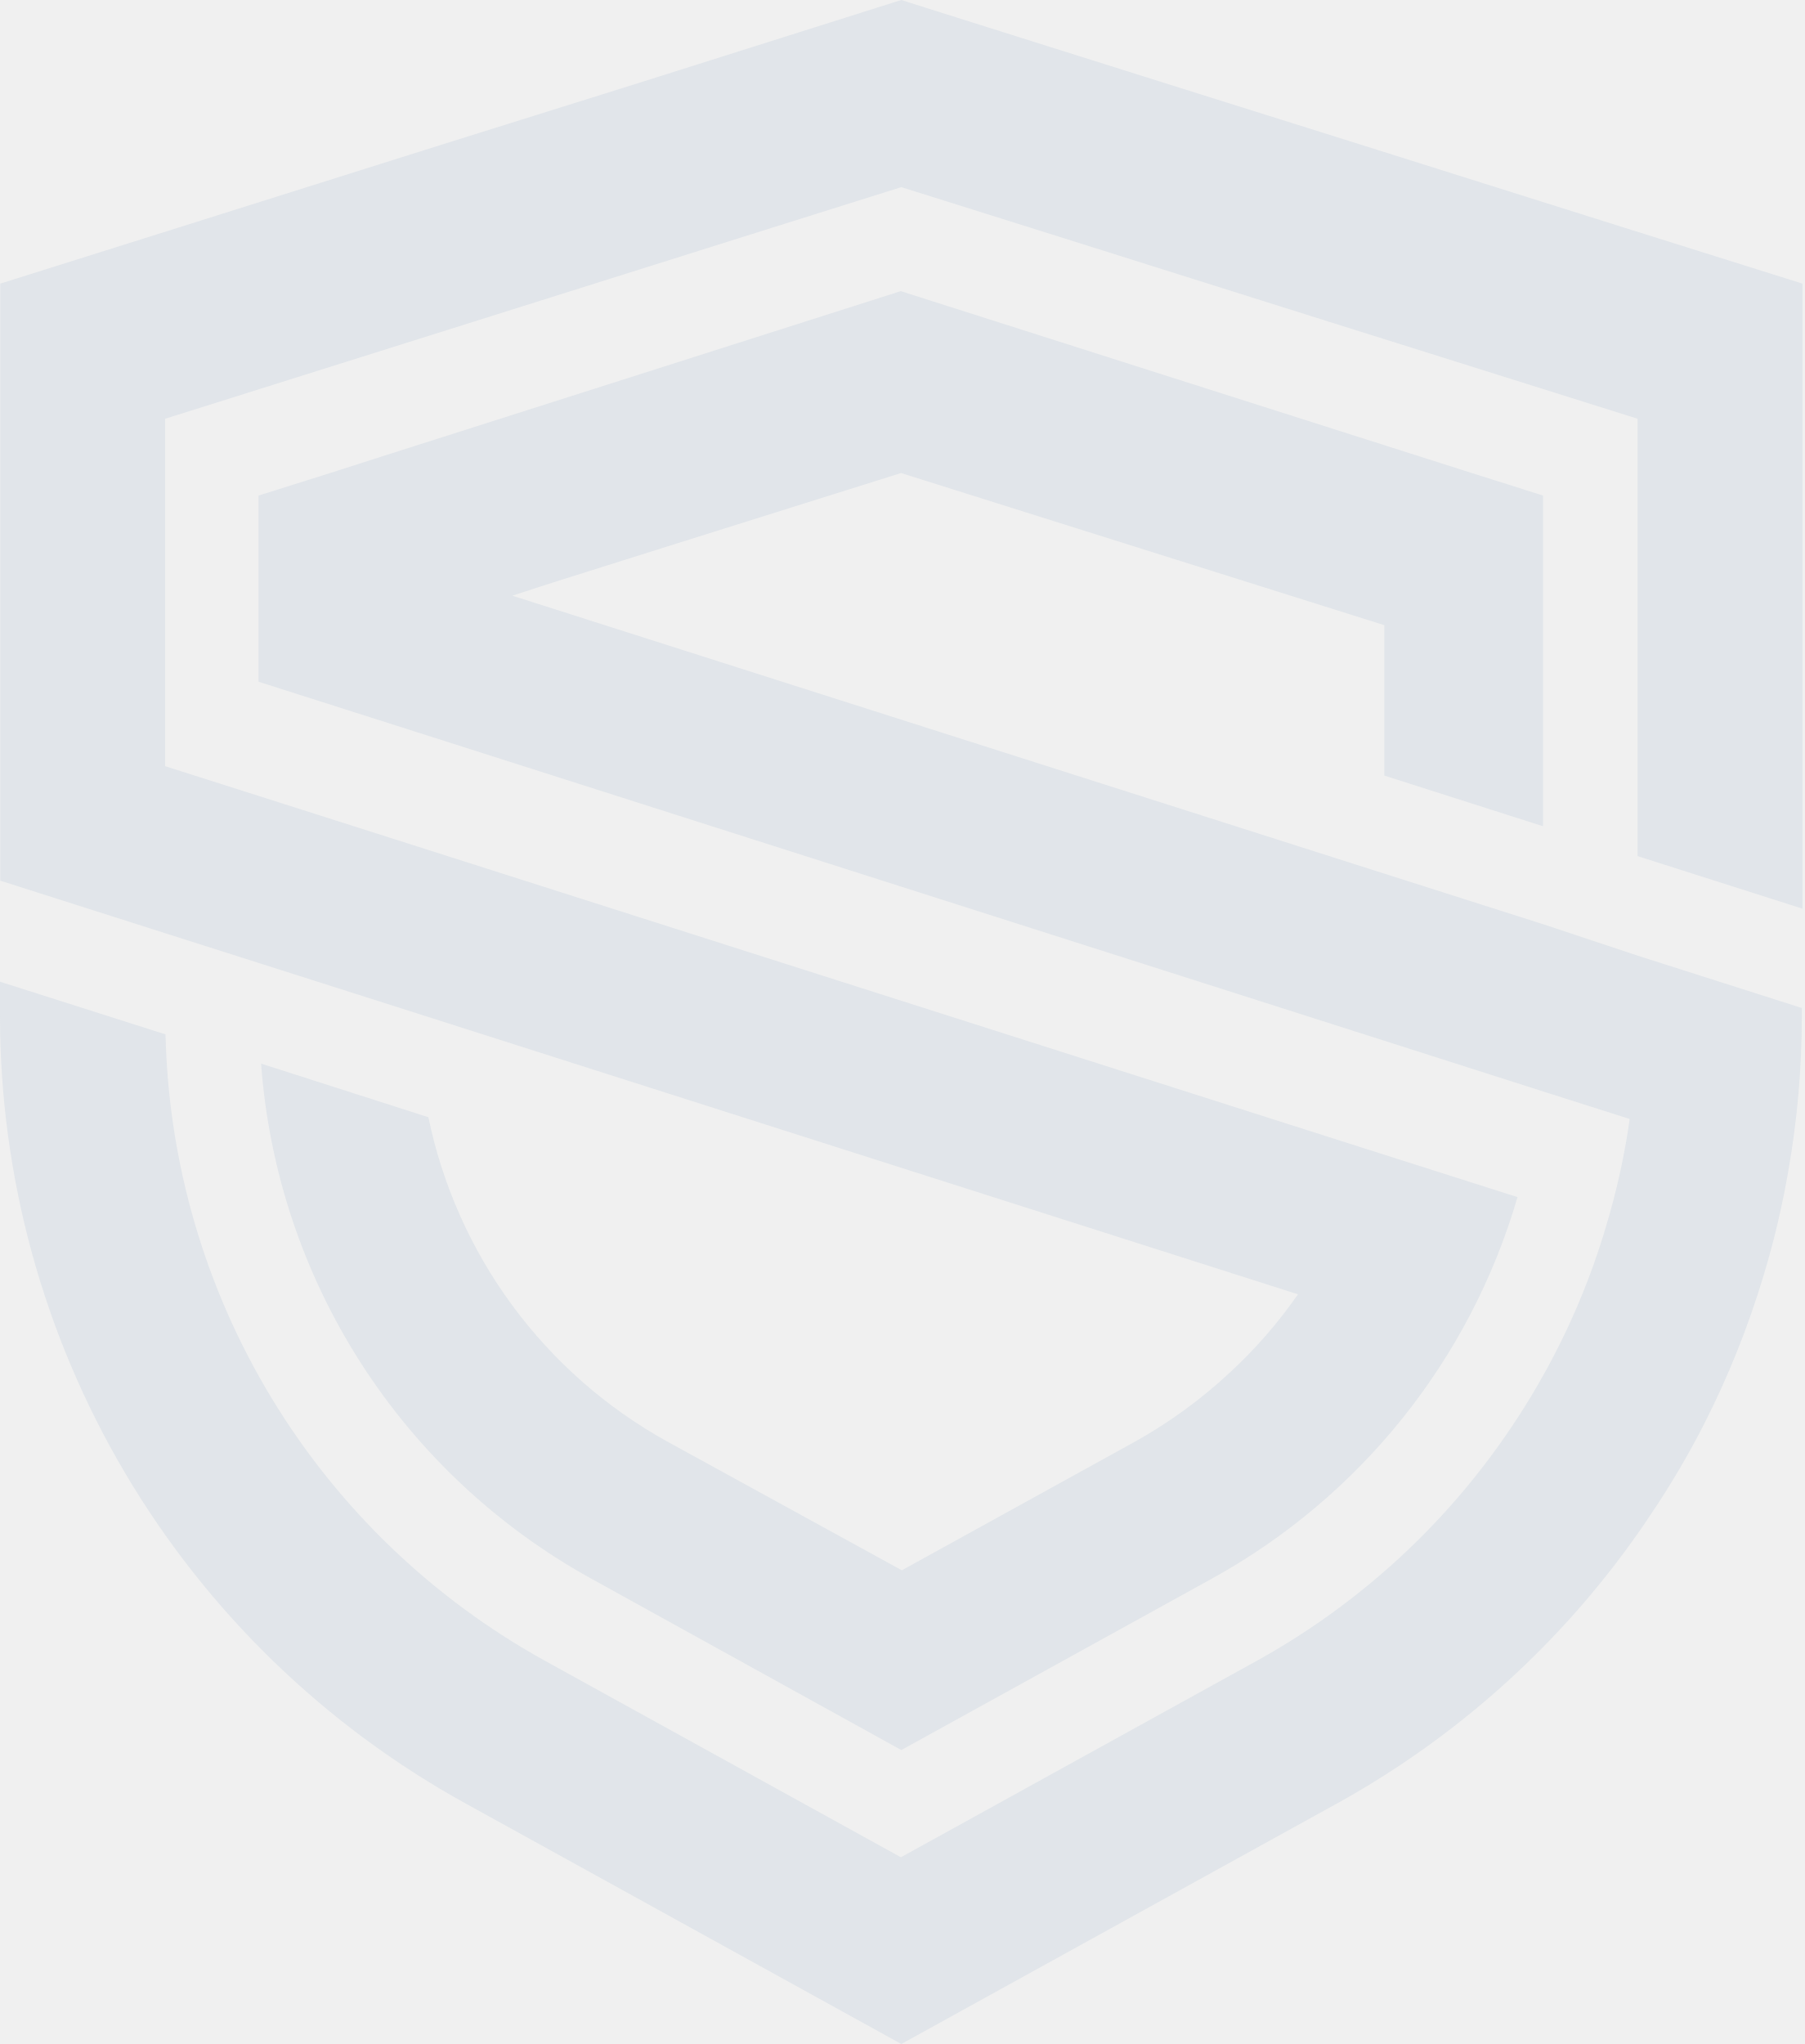
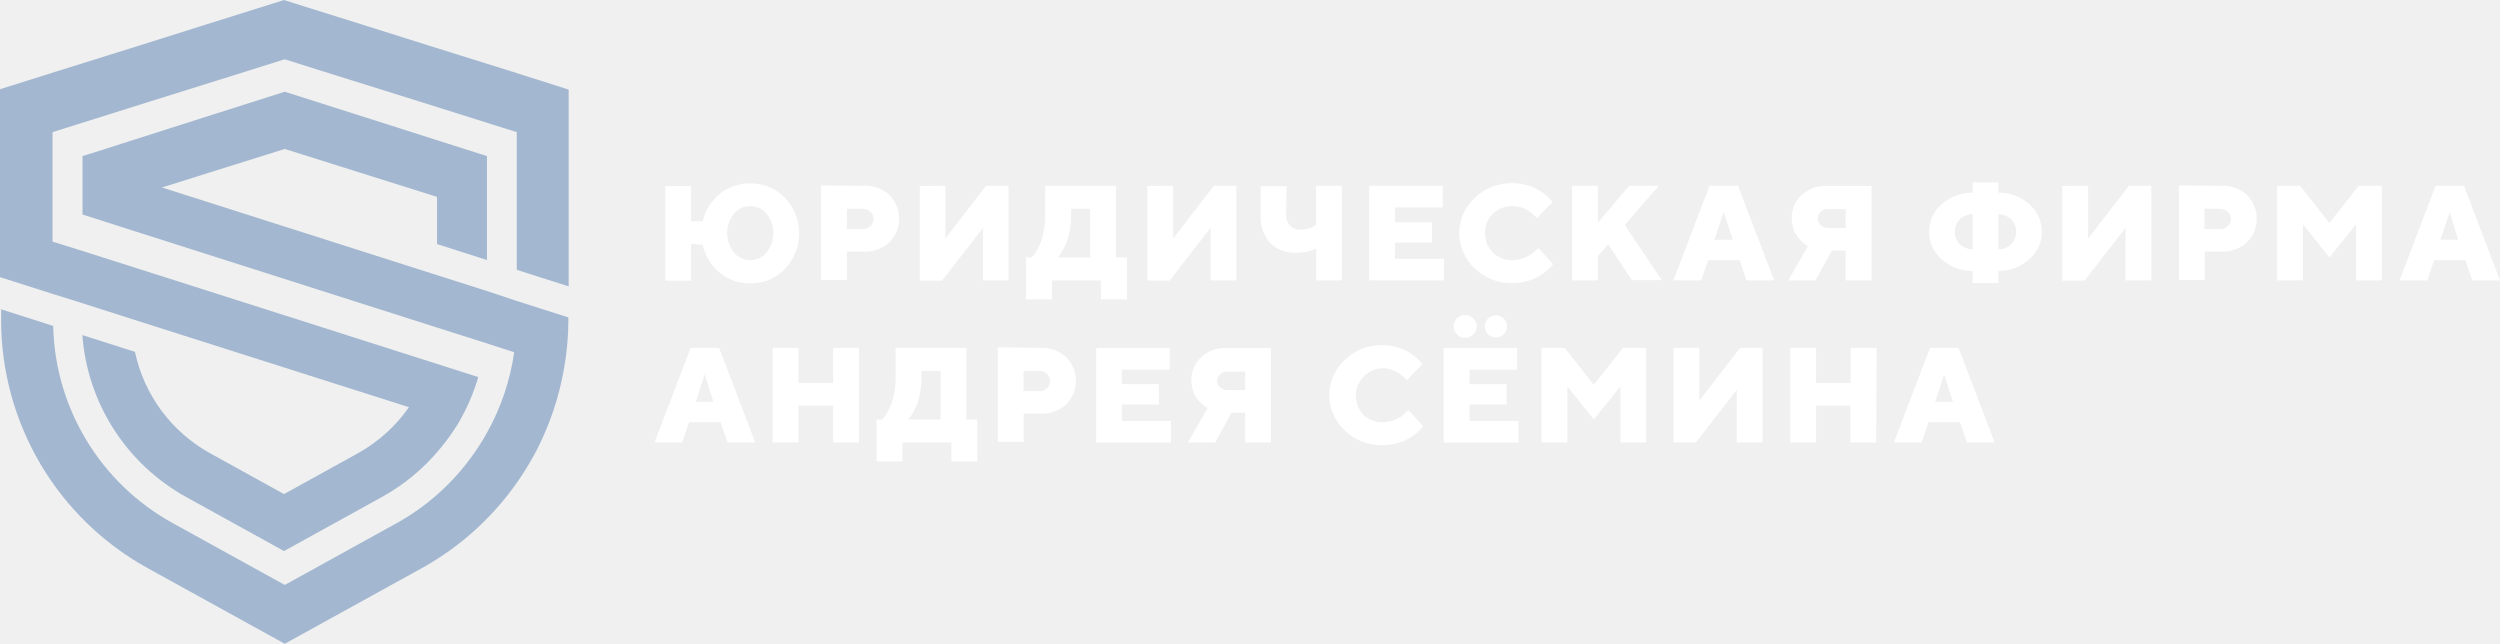
- <svg xmlns="http://www.w3.org/2000/svg" width="362" height="410" viewBox="0 0 362 410" fill="none">
-   <g opacity="0.2">
-     <path d="M309.656 185.412L277.824 175.276L102.77 119.485L111.065 116.797L133.849 109.618L180.763 94.884L277.716 125.4V155.568L309.549 165.731V99.401L294.925 94.776L233.198 75.122L180.709 58.398L128.22 75.122L76.727 91.523L66.493 94.803L54.024 98.729L51.87 99.401V136.747L83.703 146.883L277.608 208.723L308.687 218.645L326.946 224.452C325.919 231.732 324.334 238.923 322.207 245.962C319.173 256.247 315.009 266.166 309.791 275.538C306.575 281.327 302.976 286.896 299.019 292.207C286.477 309.034 270.483 322.995 252.104 333.156L180.736 372.546L109.368 333.156C86.78 320.681 67.861 302.513 54.498 280.463C41.134 258.413 33.793 233.252 33.206 207.486L0 196.92V203.803C0.017 236.074 8.697 267.751 25.137 295.537C41.577 323.322 65.177 346.201 93.479 361.791L180.817 409.999L268.155 361.791C293.93 347.565 315.825 327.257 331.929 302.64C335.553 297.186 338.862 291.531 341.839 285.701C346.669 276.213 350.644 266.316 353.716 256.125C355.85 249.122 357.541 241.992 358.779 234.777C360.572 224.577 361.473 214.24 361.472 203.884V202.19L328.401 191.65L309.656 185.412Z" fill="#A3B8D0" />
-     <path d="M325.815 45.654L272.976 29.011L233.602 16.643L187.684 2.177L180.817 -0L173.922 2.177L128.139 16.643L88.631 29.011L35.792 45.654L0.054 56.892V176.647L33.126 187.187L51.977 193.183L83.81 203.319L260.399 259.62C256.412 265.358 251.806 270.642 246.664 275.376C240.952 280.691 234.623 285.303 227.812 289.115L180.925 314.981L133.929 289.196C121.704 282.44 111.086 273.125 102.802 261.89C94.519 250.655 88.766 237.765 85.938 224.103L52.381 213.348C53.942 234.707 60.816 255.34 72.38 273.377C83.943 291.415 99.832 306.287 118.605 316.648L180.817 351.036L243.082 316.675C272.873 300.27 294.934 272.743 304.432 240.127L274.188 230.502L83.81 169.818L51.977 159.681L33.126 153.686V83.995L43.225 80.822L95.014 64.528L147.88 47.885L180.817 37.534L213.754 47.885L266.593 64.528L328.535 83.995V171.727L361.607 182.267V56.892L325.815 45.654Z" fill="#A3B8D0" />
-   </g>
+ <svg xmlns="http://www.w3.org/2000/svg" width="233" height="60" viewBox="0 0 233 60" fill="none">
+   <path d="M45.352 27.112L40.696 25.632L15.097 17.472L16.313 17.094L19.641 16.044L26.539 13.883L40.731 18.35V22.749L45.386 24.238V14.546L43.24 13.866L34.221 10.991L26.539 8.547L18.856 10.991L11.329 13.393L9.829 13.875L8.01 14.443L7.691 14.546V19.994L12.347 21.483L40.705 30.521L45.257 31.967L47.921 32.828C47.548 35.444 46.698 37.971 45.412 40.281C44.945 41.132 44.418 41.949 43.834 42.726C42.009 45.201 39.671 47.256 36.98 48.751L26.539 54.517L16.097 48.751C12.791 46.93 10.021 44.274 8.066 41.049C6.111 37.824 5.039 34.143 4.958 30.374L0.103 28.825V29.832C0.103 34.552 1.37 39.186 3.772 43.252C6.173 47.318 9.623 50.667 13.761 52.951L26.539 60L39.316 52.951C43.085 50.864 46.287 47.892 48.646 44.292C49.172 43.492 49.655 42.664 50.094 41.813C51.281 39.46 52.115 36.946 52.569 34.351C52.834 32.859 52.97 31.347 52.974 29.832V29.583L48.137 28.042L45.352 27.112Z" fill="#A3B8D0" />
+   <path d="M47.715 6.67L39.955 4.243L34.195 2.427L27.47 0.319L26.47 0L25.461 0.319L18.744 2.427L12.985 4.243L5.225 6.67L0 8.314V25.83L4.837 27.371L7.587 28.231L12.243 29.72L38.11 37.949C37.528 38.79 36.854 39.563 36.101 40.255C35.261 41.034 34.328 41.708 33.324 42.261L26.47 46.048L19.615 42.261C17.83 41.28 16.277 39.927 15.063 38.293C13.849 36.659 13.002 34.783 12.58 32.793L7.674 31.227C7.903 34.35 8.91 37.367 10.602 40.005C12.294 42.643 14.619 44.817 17.365 46.332L26.47 51.358L35.575 46.332C37.647 45.191 39.484 43.67 40.989 41.848C41.622 41.09 42.199 40.288 42.714 39.446C43.51 38.094 44.135 36.648 44.576 35.143L40.153 33.731L12.304 24.857L7.648 23.377L4.897 22.516V12.317L6.372 11.852L13.95 9.468L21.71 7.041L26.53 5.526L31.35 7.041L39.11 9.468L48.163 12.317V25.15L53 26.691V8.349L47.715 6.67Z" fill="#A3B8D0" />
+   <path d="M64.408 22.732V26.158H62.001V17.343H64.408V20.616H65.486C65.714 19.636 66.259 18.757 67.039 18.114C67.838 17.431 68.865 17.067 69.92 17.095C70.523 17.08 71.123 17.192 71.68 17.422C72.238 17.652 72.74 17.996 73.155 18.431C74.007 19.329 74.482 20.517 74.482 21.751C74.482 22.985 74.007 24.172 73.155 25.07C72.74 25.506 72.238 25.849 71.68 26.079C71.123 26.31 70.523 26.421 69.92 26.407C68.858 26.432 67.824 26.063 67.022 25.37C66.24 24.703 65.701 23.801 65.486 22.8L64.408 22.732ZM71.438 19.913C71.252 19.693 71.02 19.517 70.757 19.395C70.495 19.274 70.209 19.211 69.92 19.211C69.631 19.211 69.345 19.274 69.083 19.395C68.82 19.517 68.588 19.693 68.402 19.913C67.994 20.43 67.772 21.068 67.772 21.725C67.772 22.382 67.994 23.02 68.402 23.537C68.586 23.759 68.818 23.939 69.081 24.062C69.343 24.185 69.63 24.248 69.92 24.248C70.21 24.248 70.497 24.185 70.76 24.062C71.022 23.939 71.254 23.759 71.438 23.537C71.852 23.022 72.077 22.384 72.077 21.725C72.077 21.067 71.852 20.428 71.438 19.913Z" fill="white" />
+   <path d="M80.514 17.317C80.947 17.297 81.379 17.363 81.787 17.51C82.194 17.657 82.567 17.883 82.886 18.174C83.472 18.763 83.801 19.557 83.801 20.384C83.801 21.212 83.472 22.006 82.886 22.595C82.567 22.885 82.193 23.11 81.786 23.258C81.379 23.404 80.947 23.47 80.514 23.451H78.927V26.098H76.52V17.283L80.514 17.317ZM78.927 19.459V21.352H80.402C80.534 21.355 80.665 21.331 80.788 21.282C80.911 21.234 81.023 21.162 81.118 21.07C81.211 20.985 81.285 20.883 81.336 20.769C81.386 20.654 81.412 20.531 81.412 20.406C81.412 20.281 81.386 20.157 81.336 20.043C81.285 19.929 81.211 19.826 81.118 19.742C81.023 19.65 80.911 19.578 80.788 19.529C80.665 19.481 80.534 19.457 80.402 19.459H78.927Z" fill="white" />
+   <path d="M88.105 17.317V22.226L91.901 17.317H93.997V26.132H91.616V21.241L87.803 26.149H85.724V17.334L88.105 17.317Z" fill="white" />
+   <path d="M96.146 23.99L96.284 23.853C96.399 23.718 96.5 23.572 96.585 23.416C96.734 23.177 96.861 22.924 96.965 22.663C97.101 22.304 97.205 21.934 97.276 21.558C97.371 21.075 97.418 20.584 97.414 20.093V17.317H104.005V23.99H105.022V27.897H102.607V26.132H98.043V27.897H95.637V23.99H96.146ZM99.691 21.558C99.619 21.938 99.512 22.31 99.372 22.671C99.243 22.954 99.122 23.202 99.001 23.408C98.917 23.574 98.81 23.727 98.682 23.862L98.552 23.99H101.598V19.459H99.821V20.093C99.823 20.584 99.779 21.074 99.691 21.558Z" fill="white" />
+   <path d="M109.336 17.317V22.226L113.14 17.317H115.228V26.132H112.821V21.241L109.008 26.149H106.929V17.334L109.336 17.317Z" fill="white" />
+   <path d="M119.869 20.024C119.858 20.208 119.885 20.392 119.947 20.566C120.009 20.739 120.106 20.899 120.231 21.035C120.363 21.162 120.52 21.262 120.692 21.326C120.865 21.391 121.048 21.42 121.232 21.412C121.481 21.413 121.728 21.376 121.965 21.3C122.15 21.254 122.327 21.182 122.492 21.086L122.656 20.966V17.317H125.062V26.132H122.673V23.177C122.075 23.437 121.428 23.566 120.775 23.553C120.329 23.578 119.884 23.508 119.467 23.348C119.051 23.189 118.673 22.943 118.359 22.628C117.748 21.915 117.439 20.994 117.497 20.058V17.351H119.904L119.869 20.024Z" fill="white" />
+   <path d="M134.577 24.119V26.132H127.607V17.317H134.457V19.33H130.014V20.718H133.464V22.611H130.014V24.119H134.577Z" fill="white" />
+   <path d="M139.132 23.529C139.37 23.766 139.654 23.952 139.967 24.076C140.28 24.199 140.615 24.258 140.952 24.248C141.747 24.233 142.509 23.928 143.092 23.392L143.359 23.109L144.748 24.616C144.704 24.686 144.655 24.752 144.601 24.814C144.467 24.966 144.32 25.106 144.161 25.233C143.927 25.438 143.673 25.619 143.402 25.773C143.065 25.957 142.705 26.098 142.333 26.193C141.884 26.32 141.419 26.384 140.952 26.381C140.305 26.396 139.66 26.283 139.058 26.048C138.455 25.812 137.905 25.46 137.441 25.011C136.987 24.59 136.625 24.082 136.377 23.517C136.129 22.951 136.001 22.342 136.001 21.725C136.001 21.109 136.129 20.499 136.377 19.934C136.625 19.369 136.987 18.86 137.441 18.44C137.905 17.991 138.455 17.638 139.058 17.403C139.66 17.168 140.305 17.054 140.952 17.069C141.41 17.067 141.866 17.128 142.307 17.249C142.679 17.349 143.036 17.499 143.368 17.695C143.621 17.849 143.863 18.021 144.092 18.209C144.263 18.334 144.414 18.485 144.541 18.654L144.688 18.834L143.23 20.342L143.126 20.213C143.037 20.119 142.942 20.031 142.842 19.948C142.698 19.819 142.542 19.704 142.376 19.605C142.18 19.484 141.968 19.392 141.746 19.331C141.489 19.253 141.221 19.213 140.952 19.211C140.615 19.201 140.28 19.26 139.967 19.384C139.654 19.507 139.37 19.694 139.132 19.93C138.893 20.163 138.706 20.442 138.581 20.75C138.456 21.059 138.397 21.389 138.407 21.721C138.397 22.055 138.457 22.388 138.581 22.699C138.706 23.01 138.893 23.292 139.132 23.529Z" fill="white" />
+   <path d="M148.924 23.862V26.132H146.517V17.317H148.924V20.744L151.84 17.317H154.591L151.425 20.966L154.876 26.106H152.09L149.873 22.765L148.924 23.862Z" fill="white" />
+   <path d="M159.189 24.247L158.551 26.132H155.963L159.327 17.317H161.984L165.349 26.132H162.761L162.131 24.247H159.189ZM160.647 19.776L159.785 22.346H161.493L160.647 19.776Z" fill="white" />
+   <path d="M174.433 26.132H172.017V23.357H170.723L169.205 26.132H166.669L168.506 22.92L168.342 22.843C168.216 22.756 168.095 22.661 167.98 22.56C167.809 22.409 167.653 22.243 167.514 22.063C167.361 21.837 167.239 21.593 167.152 21.335C167.04 21.015 166.984 20.679 166.988 20.341C166.979 19.938 167.056 19.537 167.213 19.165C167.371 18.793 167.606 18.458 167.902 18.182C168.213 17.895 168.578 17.671 168.977 17.524C169.375 17.377 169.798 17.31 170.223 17.326H174.433V26.132ZM169.688 20.992C169.779 21.078 169.886 21.145 170.003 21.189C170.12 21.233 170.245 21.253 170.37 21.249H172.017V19.484H170.37C170.118 19.474 169.873 19.564 169.688 19.733C169.602 19.814 169.534 19.913 169.488 20.022C169.442 20.131 169.419 20.248 169.421 20.367C169.419 20.59 169.506 20.805 169.662 20.966L169.688 20.992Z" fill="white" />
+   <path d="M183.845 26.381V25.25C182.768 25.256 181.728 24.862 180.929 24.145C180.57 23.823 180.283 23.431 180.087 22.993C179.891 22.554 179.79 22.08 179.79 21.6C179.79 21.121 179.891 20.646 180.087 20.208C180.283 19.77 180.57 19.377 180.929 19.056C181.728 18.339 182.768 17.945 183.845 17.951V17H186.252V17.951C187.328 17.945 188.368 18.339 189.167 19.056C189.525 19.377 189.81 19.769 190.005 20.207C190.201 20.644 190.302 21.117 190.302 21.596C190.302 22.075 190.201 22.548 190.005 22.985C189.81 23.423 189.525 23.815 189.167 24.136C188.37 24.856 187.329 25.253 186.252 25.25V26.381H183.845ZM182.637 22.748C182.965 23.054 183.395 23.228 183.845 23.237V19.956C183.393 19.964 182.962 20.141 182.637 20.452C182.489 20.604 182.374 20.784 182.298 20.982C182.223 21.179 182.188 21.389 182.197 21.6C182.19 21.811 182.225 22.021 182.3 22.218C182.376 22.416 182.49 22.596 182.637 22.748ZM187.451 20.452C187.125 20.148 186.699 19.971 186.252 19.956V23.237C186.699 23.228 187.126 23.054 187.451 22.748C187.598 22.596 187.714 22.416 187.791 22.219C187.868 22.022 187.905 21.812 187.899 21.6C187.907 21.389 187.871 21.178 187.794 20.98C187.717 20.783 187.6 20.604 187.451 20.452Z" fill="white" />
+   <path d="M194.611 17.317V22.226L198.415 17.317H200.503V26.132H198.096V21.241L194.283 26.149H192.204V17.334L194.611 17.317Z" fill="white" />
+   <path d="M207.042 17.317C207.475 17.297 207.907 17.363 208.314 17.51C208.722 17.657 209.095 17.883 209.414 18.174C210 18.763 210.329 19.557 210.329 20.384C210.329 21.212 210 22.006 209.414 22.595C209.095 22.885 208.721 23.11 208.314 23.258C207.907 23.404 207.475 23.47 207.042 23.451H205.489V26.098H203.082V17.283L207.042 17.317ZM205.455 19.459V21.352H206.913C207.045 21.355 207.176 21.331 207.299 21.282C207.422 21.234 207.534 21.162 207.629 21.07C207.721 20.985 207.796 20.883 207.846 20.769C207.897 20.654 207.923 20.531 207.923 20.406C207.923 20.281 207.897 20.157 207.846 20.043C207.796 19.929 207.721 19.826 207.629 19.742C207.534 19.65 207.422 19.578 207.299 19.529C207.176 19.481 207.045 19.457 206.913 19.459H205.455Z" fill="white" />
+   <path d="M214.633 20.906V26.132H212.227V17.317H214.375L217.101 20.786L219.827 17.317H221.983V26.132H219.577V20.906L217.101 23.99L214.633 20.906Z" fill="white" />
+   <path d="M226.858 24.247L226.228 26.132H223.64L226.996 17.317H229.644L233 26.132H230.412L229.774 24.247H226.858ZM228.316 19.776L227.453 22.346H229.101L228.316 19.776Z" fill="white" />
+   <path d="M64.218 39.35L63.588 41.235H61L64.364 32.42H67.021L70.386 41.235H67.798L67.159 39.35H64.218ZM65.676 34.879L64.856 37.449H66.495L65.676 34.879Z" fill="white" />
+   <path d="M80.056 41.235H77.65V37.808H74.415V41.235H72.008V32.42H74.415V35.701H77.65V32.42H80.056V41.235Z" fill="white" />
+   <path d="M82.205 39.102L82.343 38.956C82.458 38.821 82.559 38.675 82.645 38.52C82.793 38.28 82.92 38.028 83.024 37.766C83.161 37.41 83.265 37.043 83.335 36.669C83.43 36.184 83.477 35.69 83.473 35.196V32.42H90.064V39.102H91.082V43H88.666V41.235H84.103V43H81.696V39.102H82.205ZM85.75 36.66C85.679 37.041 85.572 37.414 85.431 37.774C85.302 38.057 85.181 38.305 85.06 38.52C84.975 38.682 84.867 38.831 84.741 38.965L84.612 39.102H87.657V34.57H85.88V35.196C85.882 35.687 85.839 36.177 85.75 36.66Z" fill="white" />
+   <path d="M96.982 32.42C97.416 32.398 97.851 32.463 98.259 32.61C98.668 32.757 99.043 32.984 99.363 33.277C99.95 33.863 100.28 34.656 100.28 35.483C100.28 36.309 99.95 37.103 99.363 37.689C99.045 37.981 98.671 38.207 98.264 38.354C97.856 38.501 97.424 38.566 96.991 38.545H95.403V41.184H92.996V32.369L96.982 32.42ZM95.395 34.57V36.455H96.853C96.985 36.458 97.116 36.434 97.239 36.386C97.362 36.337 97.474 36.264 97.569 36.172C97.664 36.091 97.741 35.99 97.793 35.876C97.846 35.762 97.872 35.638 97.871 35.513C97.872 35.388 97.846 35.264 97.793 35.15C97.741 35.036 97.664 34.934 97.569 34.853C97.474 34.761 97.362 34.688 97.239 34.64C97.116 34.591 96.985 34.568 96.853 34.57H95.395Z" fill="white" />
+   <path d="M109.137 39.231V41.244H102.167V32.429H109.016V34.45H104.556V35.804H108.007V37.697H104.556V39.231H109.137Z" fill="white" />
+   <path d="M118.454 41.235H116.047V38.468H114.779L113.252 41.235H110.716L112.553 38.031L112.39 37.946C112.263 37.859 112.142 37.764 112.027 37.663C111.859 37.515 111.706 37.352 111.57 37.175C111.41 36.949 111.285 36.7 111.199 36.438C111.091 36.117 111.035 35.782 111.035 35.444C111.028 35.042 111.106 34.643 111.263 34.273C111.421 33.903 111.654 33.569 111.95 33.294C112.26 33.005 112.625 32.781 113.023 32.634C113.422 32.487 113.845 32.42 114.27 32.437H118.454V41.235ZM113.709 36.095C113.8 36.181 113.907 36.248 114.024 36.292C114.141 36.336 114.266 36.357 114.391 36.352H116.047V34.639H114.391C114.266 34.632 114.142 34.651 114.025 34.694C113.907 34.736 113.8 34.802 113.709 34.887C113.623 34.968 113.555 35.064 113.508 35.172C113.461 35.279 113.436 35.395 113.436 35.513C113.436 35.63 113.461 35.746 113.508 35.853C113.555 35.961 113.623 36.058 113.709 36.138V36.095Z" fill="white" />
+   <path d="M127.029 38.631C127.265 38.867 127.548 39.053 127.86 39.177C128.171 39.301 128.505 39.36 128.84 39.35C129.282 39.353 129.719 39.257 130.117 39.068C130.439 38.933 130.732 38.738 130.98 38.494L131.247 38.211L132.636 39.727C132.636 39.77 132.558 39.839 132.489 39.916C132.355 40.073 132.204 40.217 132.041 40.344C131.805 40.543 131.554 40.724 131.29 40.884C130.951 41.064 130.592 41.205 130.221 41.304C129.768 41.428 129.301 41.491 128.832 41.492C128.185 41.505 127.542 41.389 126.941 41.152C126.34 40.915 125.792 40.562 125.329 40.113C124.875 39.693 124.513 39.184 124.265 38.619C124.017 38.054 123.889 37.444 123.889 36.828C123.889 36.211 124.017 35.601 124.265 35.036C124.513 34.471 124.875 33.962 125.329 33.542C125.792 33.094 126.34 32.742 126.942 32.507C127.543 32.272 128.186 32.157 128.832 32.172C129.292 32.169 129.751 32.23 130.195 32.351C130.565 32.456 130.922 32.606 131.256 32.797C131.509 32.952 131.751 33.123 131.981 33.311C132.147 33.441 132.298 33.591 132.429 33.756L132.576 33.936L131.109 35.444C131.082 35.401 131.05 35.361 131.014 35.324C130.926 35.227 130.83 35.135 130.73 35.05C130.584 34.924 130.428 34.809 130.264 34.707C130.066 34.59 129.855 34.498 129.634 34.433C129.374 34.355 129.104 34.315 128.832 34.313C128.342 34.335 127.869 34.494 127.467 34.772C127.065 35.051 126.751 35.437 126.561 35.886C126.371 36.334 126.313 36.827 126.395 37.307C126.476 37.787 126.693 38.234 127.02 38.597L127.029 38.631Z" fill="white" />
+   <path d="M141.522 39.231V41.244H134.552V32.429H141.393V34.45H136.958V35.804H140.409V37.697H136.958V39.231H141.522ZM135.794 29.67C135.892 29.569 136.01 29.489 136.141 29.434C136.271 29.38 136.411 29.352 136.553 29.353C136.835 29.36 137.105 29.473 137.305 29.671C137.506 29.869 137.623 30.135 137.631 30.415C137.623 30.698 137.507 30.966 137.306 31.166C137.106 31.367 136.837 31.484 136.553 31.495C136.411 31.494 136.27 31.465 136.14 31.409C136.009 31.353 135.892 31.272 135.794 31.169C135.693 31.072 135.613 30.955 135.558 30.826C135.503 30.698 135.475 30.559 135.475 30.42C135.475 30.28 135.503 30.142 135.558 30.013C135.613 29.884 135.693 29.767 135.794 29.67ZM138.71 29.67C138.884 29.508 139.108 29.411 139.346 29.395C139.584 29.379 139.82 29.445 140.014 29.581C140.209 29.718 140.35 29.917 140.414 30.145C140.478 30.372 140.461 30.615 140.366 30.832C140.27 31.049 140.103 31.227 139.891 31.335C139.679 31.443 139.436 31.475 139.203 31.426C138.97 31.377 138.761 31.25 138.611 31.066C138.462 30.882 138.381 30.652 138.382 30.415C138.381 30.274 138.409 30.134 138.466 30.004C138.522 29.875 138.605 29.758 138.71 29.661V29.67Z" fill="white" />
+   <path d="M146.077 36.009V41.235H143.662V32.42H145.818L148.544 35.847L151.27 32.42H153.427V41.235H151.02V36.009L148.544 39.102L146.077 36.009Z" fill="white" />
+   <path d="M158.379 32.42V37.337L162.183 32.42H164.271V41.235H161.864V36.326L158.051 41.235H155.972V32.42H158.379Z" fill="white" />
+   <path d="M174.864 41.235H172.449V37.808H169.257V41.235H166.85V32.42H169.257V35.701H172.483V32.42H174.899L174.864 41.235Z" fill="white" />
+   <path d="M179.73 39.35L179.1 41.235H176.512L179.877 32.42H182.542L185.898 41.235H183.31L182.672 39.35H179.73ZM181.188 34.879L180.368 37.449H182.016L181.188 34.879Z" fill="white" />
</svg>
